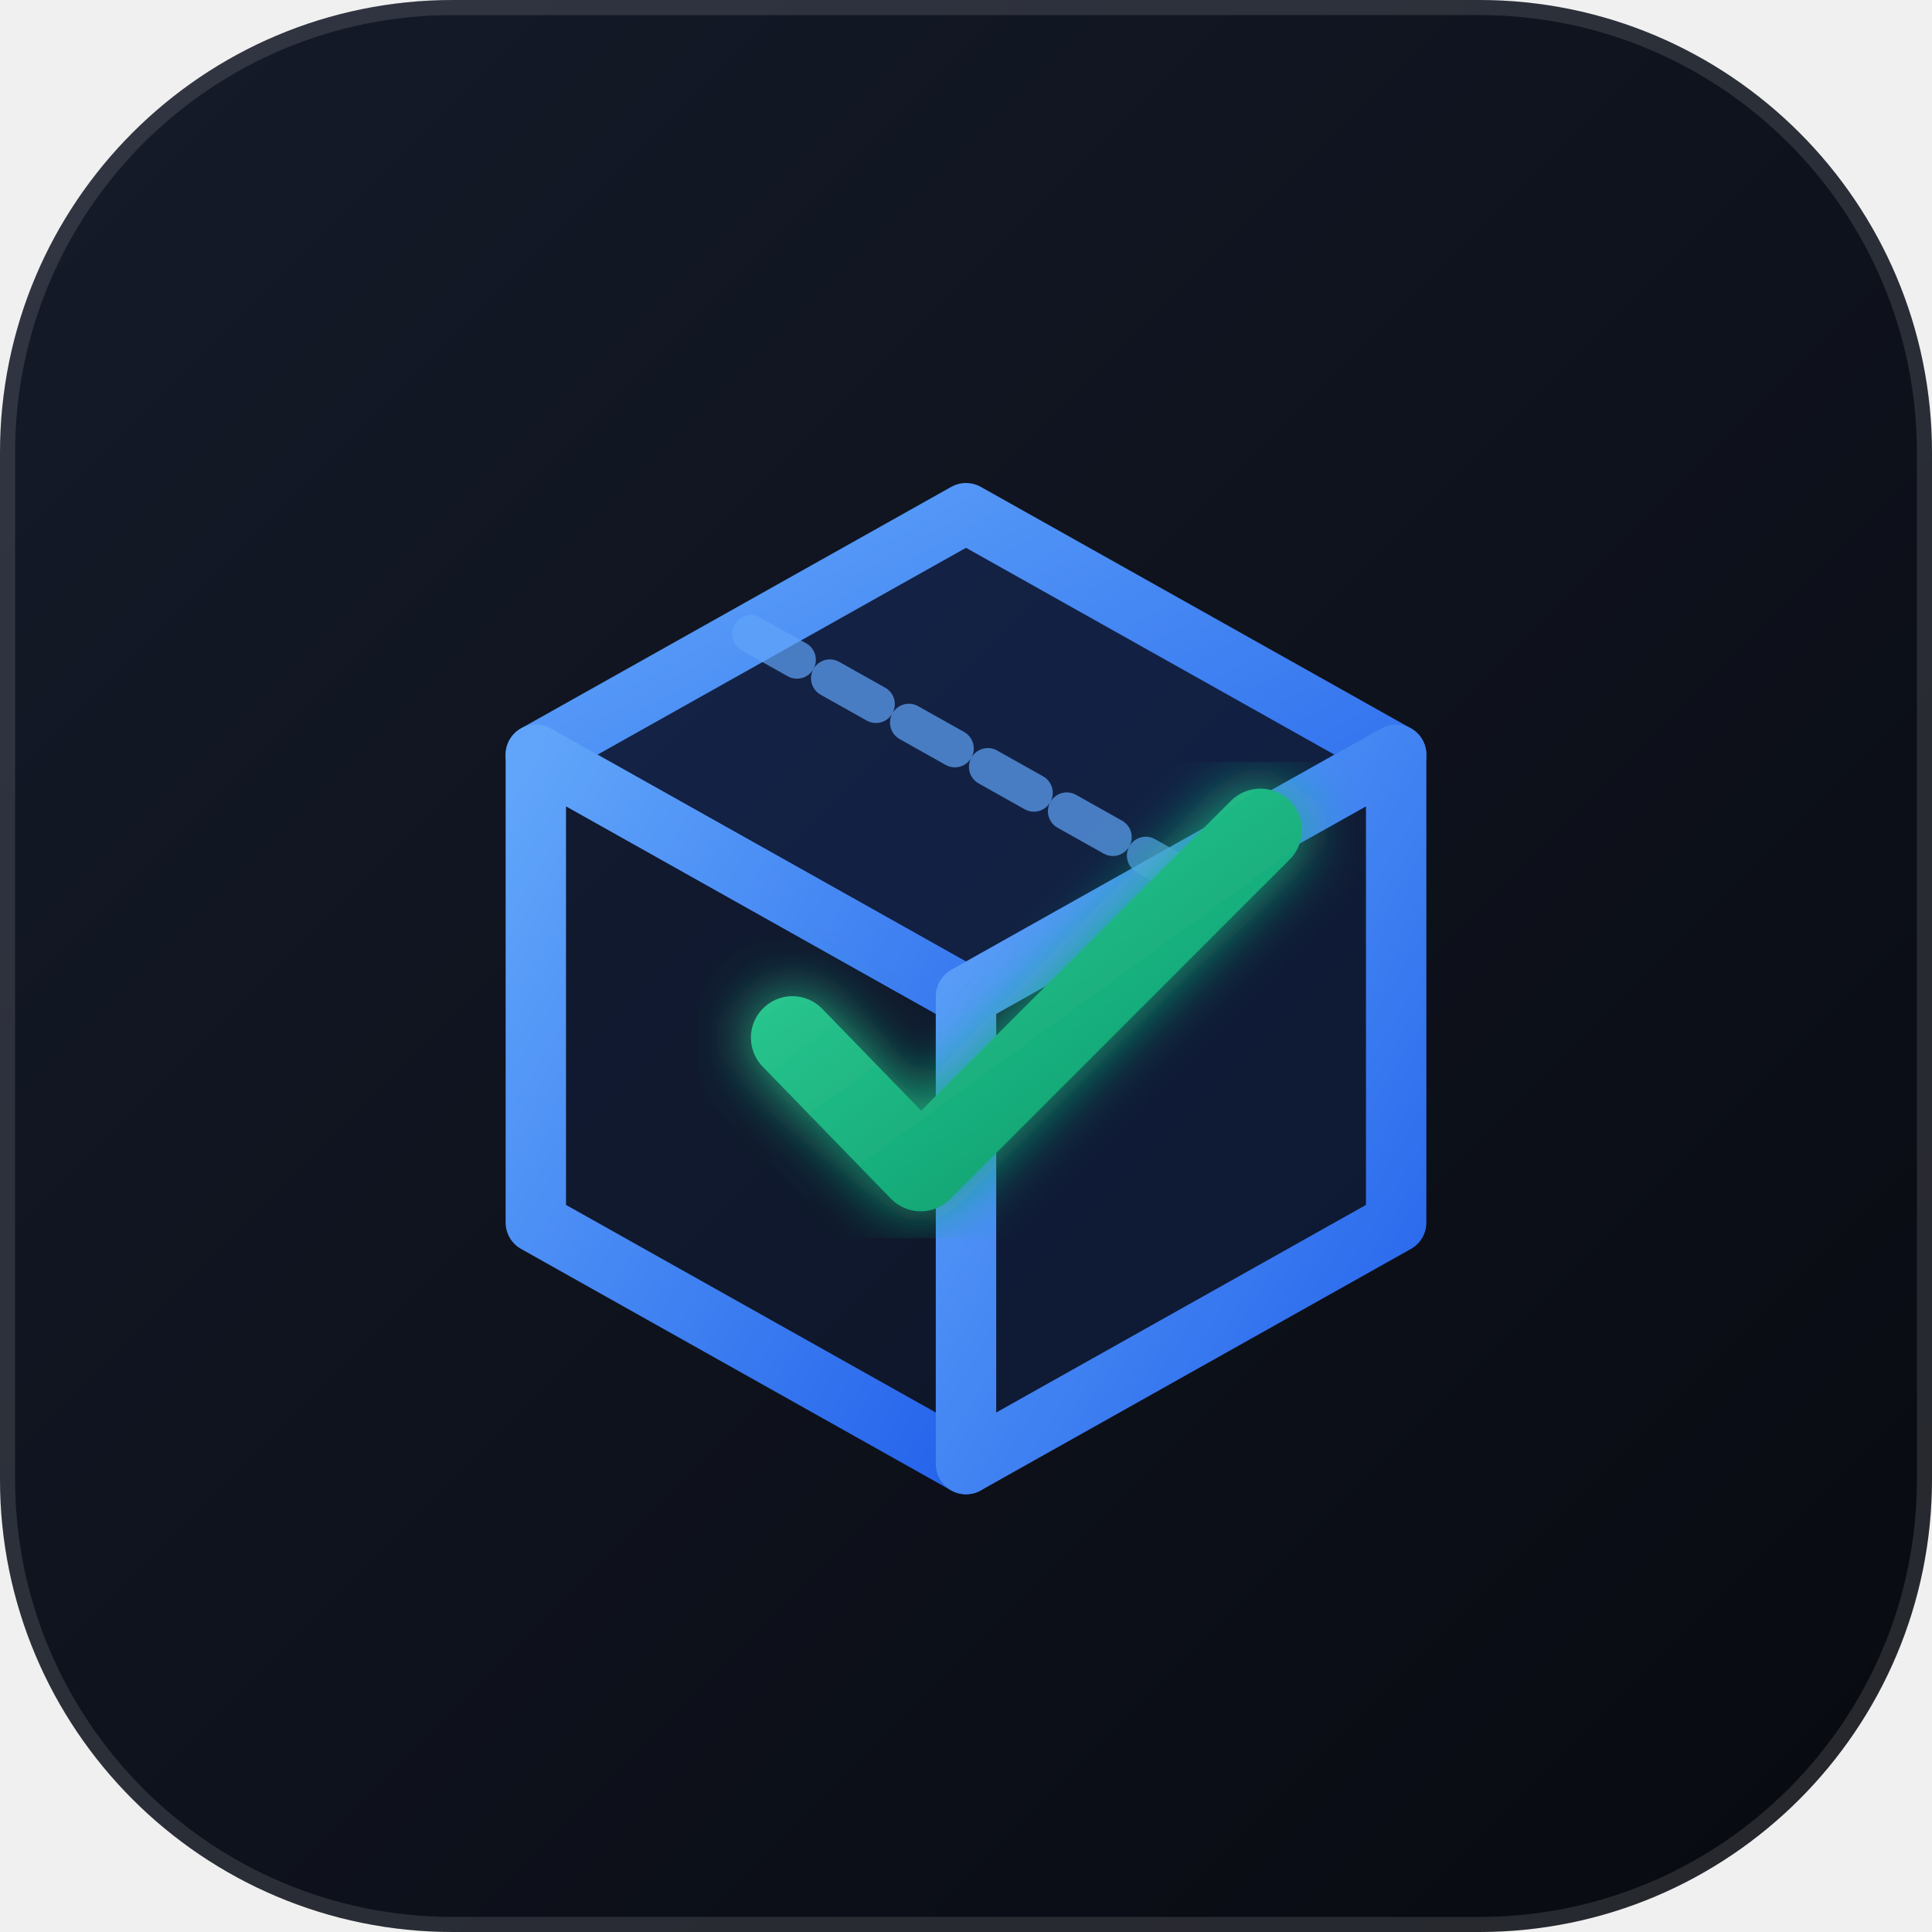
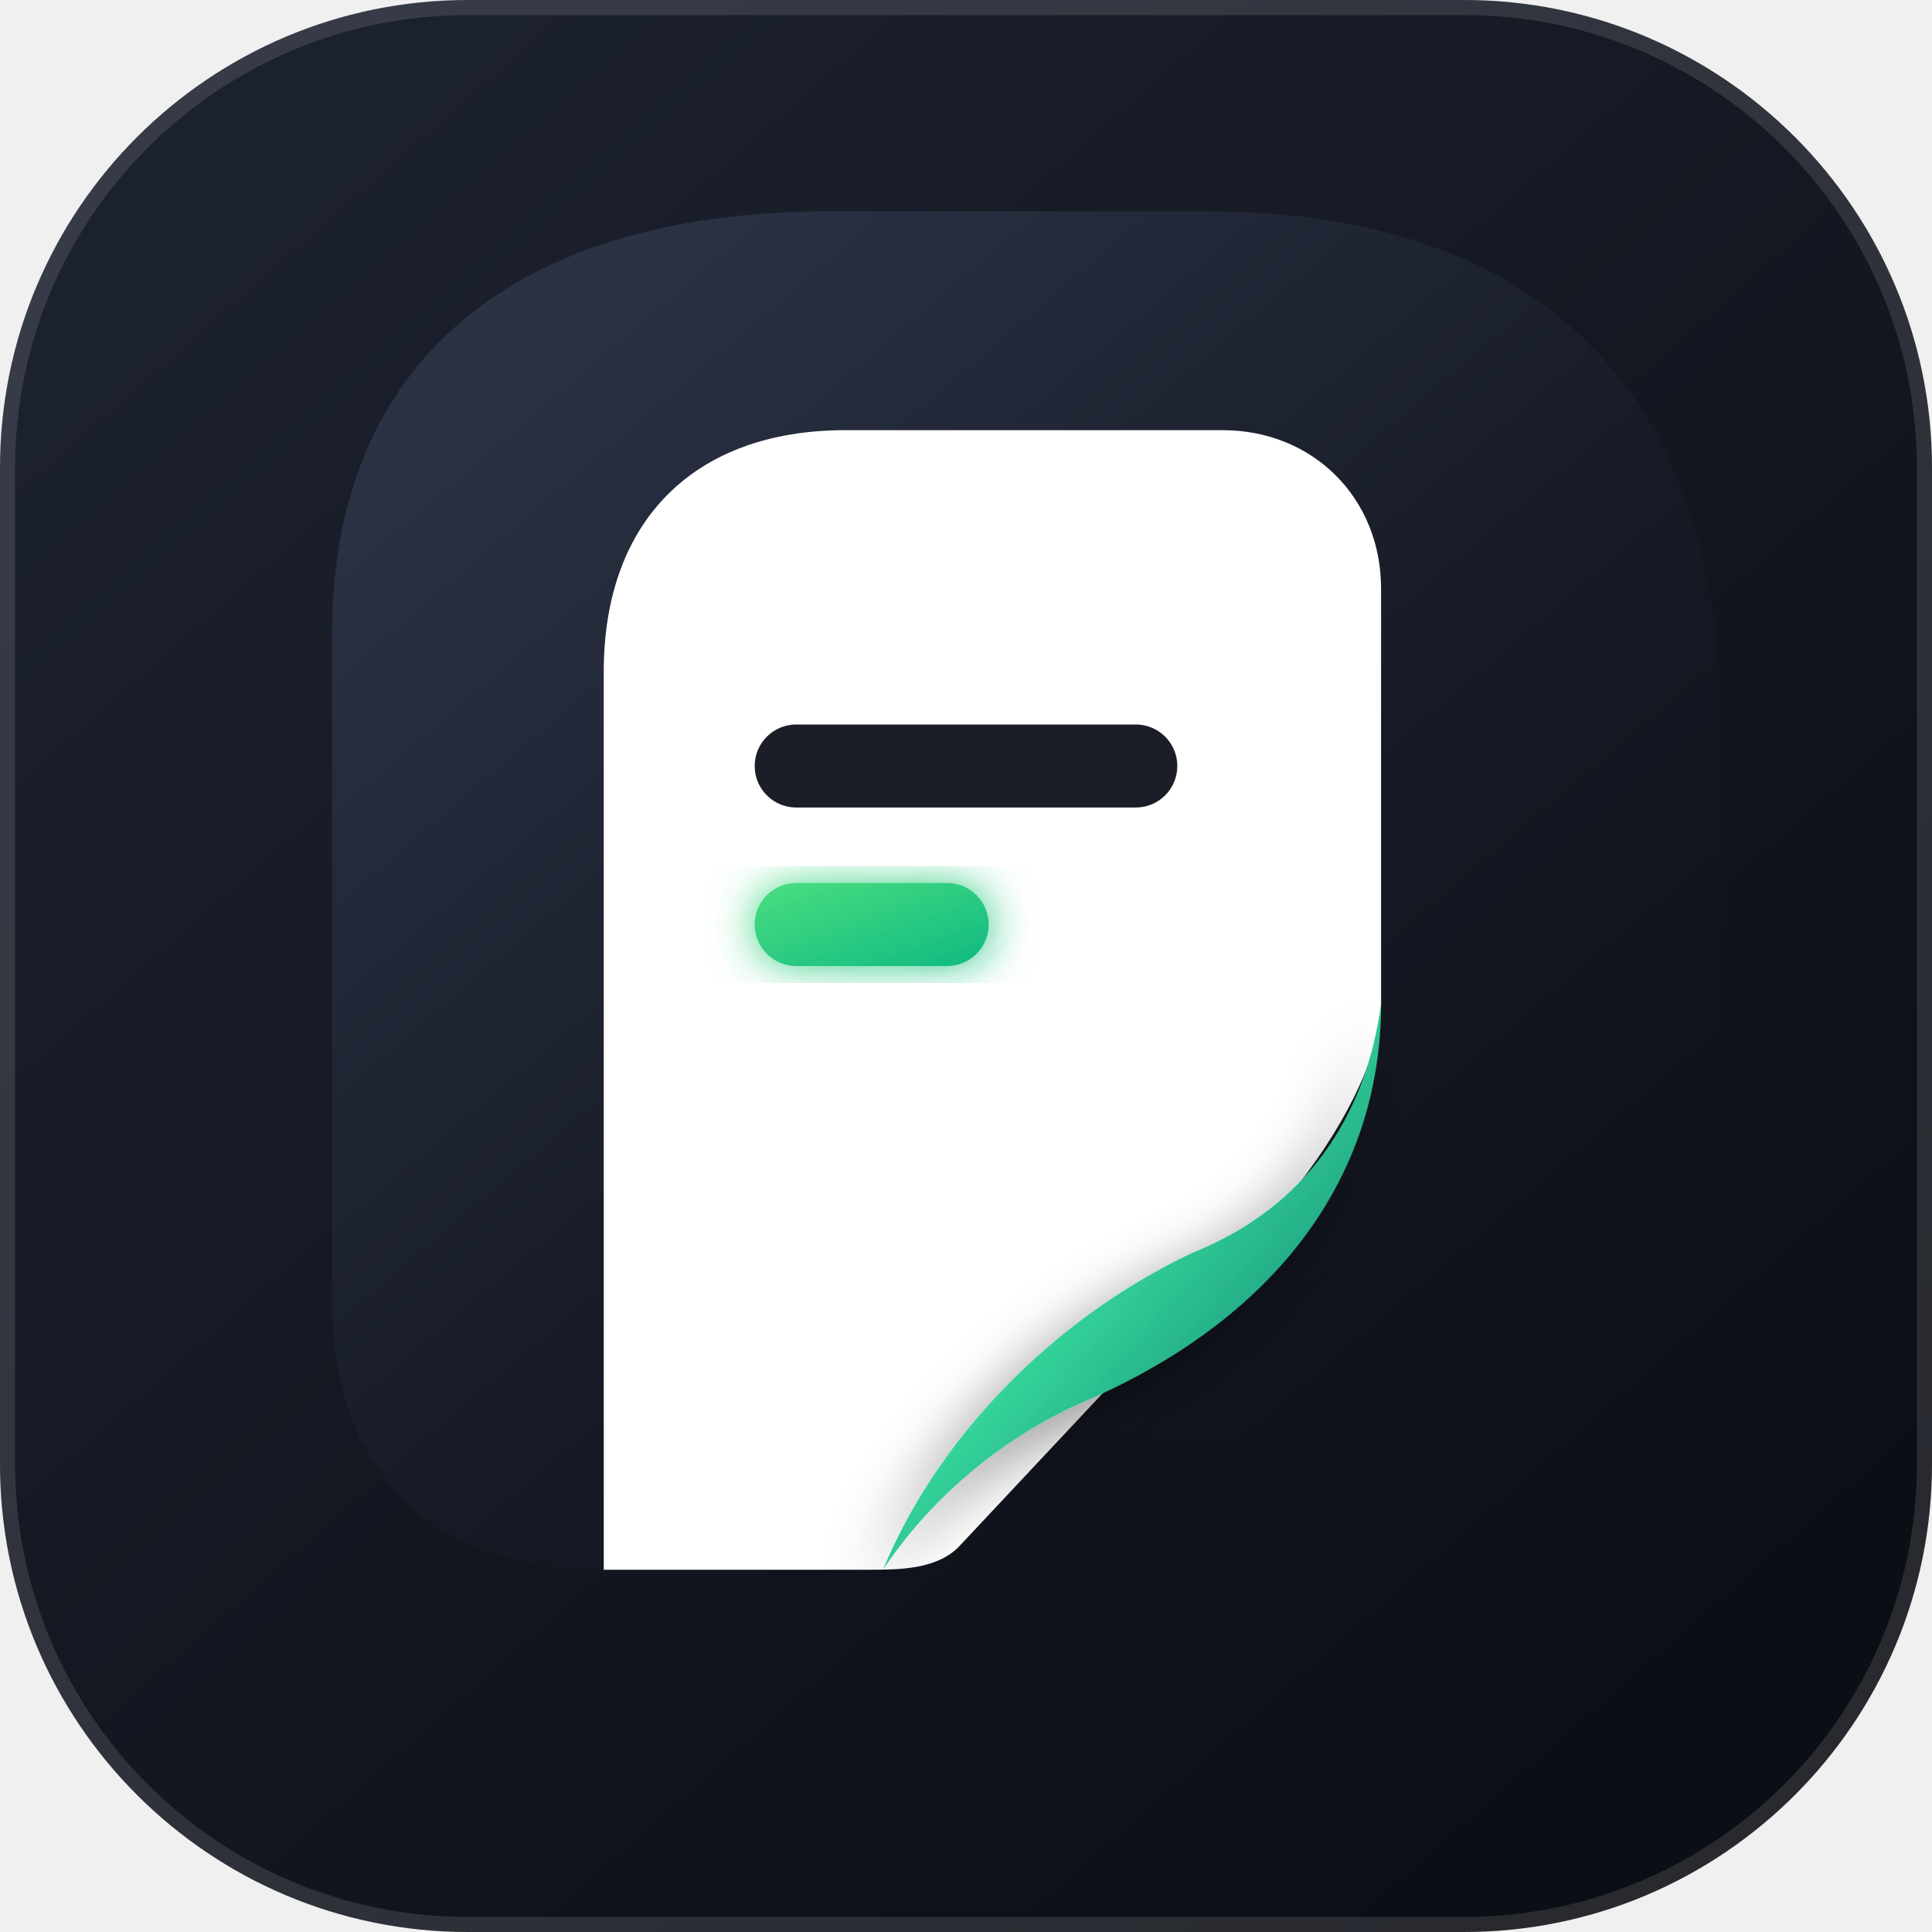
<svg xmlns="http://www.w3.org/2000/svg" viewBox="0 0 512 512" fill="none">
  <defs>
-     <linearGradient id="bgGrad" x1="0%" y1="0%" x2="100%" y2="100%">
-       <stop offset="0%" stop-color="#151b2a" />
-       <stop offset="100%" stop-color="#080a10" />
+     <linearGradient id="favBgGrad" x1="15%" y1="10%" x2="85%" y2="90%">
+       <stop offset="0%" stop-color="#1c212e" />
+       <stop offset="100%" stop-color="#0b0e14" />
    </linearGradient>
-     <linearGradient id="strokeGrad" x1="0%" y1="0%" x2="100%" y2="100%">
-       <stop offset="0%" stop-color="#60a5fa" />
-       <stop offset="100%" stop-color="#2563eb" />
+     <linearGradient id="favPBodyGrad" x1="15%" y1="10%" x2="85%" y2="90%">
+       <stop offset="0%" stop-color="#2a3244" />
+       <stop offset="60%" stop-color="#161924" />
+       <stop offset="100%" stop-color="#0f1118" />
    </linearGradient>
-     <linearGradient id="checkGrad" x1="0%" y1="0%" x2="100%" y2="100%">
-       <stop offset="0%" stop-color="#34d399" />
-       <stop offset="100%" stop-color="#059669" />
+     <linearGradient id="favJadeGrad" x1="0%" y1="0%" x2="100%" y2="100%">
+       <stop offset="0%" stop-color="#4ade80" />
+       <stop offset="100%" stop-color="#10b981" />
    </linearGradient>
-     <filter id="glow" x="-20%" y="-20%" width="140%" height="140%">
-       <feGaussianBlur stdDeviation="8" result="blur" />
+     <linearGradient id="favCurlGrad" x1="10%" y1="10%" x2="90%" y2="90%">
+       <stop offset="0%" stop-color="#6ee7b7" />
+       <stop offset="45%" stop-color="#34d399" />
+       <stop offset="100%" stop-color="#0f766e" />
+     </linearGradient>
+     <filter id="favCurlShadow" x="-30%" y="-30%" width="160%" height="160%">
+       <feDropShadow dx="-4" dy="6" stdDeviation="8" flood-color="#000000" flood-opacity="0.45" />
+     </filter>
+     <filter id="favIconGlow" x="-20%" y="-20%" width="140%" height="140%">
+       <feGaussianBlur stdDeviation="6" result="blur" />
      <feComposite in="SourceGraphic" in2="blur" operator="over" />
    </filter>
  </defs>
-   <rect width="512" height="512" rx="120" fill="url(#bgGrad)" />
-   <rect width="508" height="508" x="2" y="2" rx="118" stroke="rgba(255, 255, 255, 0.12)" stroke-width="4" />
-   <g transform="translate(256, 260)" stroke-linecap="round" stroke-linejoin="round">
-     <path d="M0 -124 L114 -60 L0 4 L-114 -60 Z" fill="rgba(37, 99, 235, 0.18)" stroke="url(#strokeGrad)" stroke-width="16" />
-     <path d="M-114 -60 L0 4 L0 128 L-114 64 Z" fill="rgba(37, 99, 235, 0.08)" stroke="url(#strokeGrad)" stroke-width="16" />
-     <path d="M0 4 L114 -60 L114 64 L0 128 Z" fill="rgba(37, 99, 235, 0.13)" stroke="url(#strokeGrad)" stroke-width="16" />
-     <path d="M-57 -92 L57 -28" stroke="rgba(96, 165, 250, 0.7)" stroke-width="10" stroke-dasharray="14 10" />
-     <path d="M-46 15 L-12 50 L78 -40" stroke="url(#checkGrad)" stroke-width="22" filter="url(#glow)" />
+   <rect width="512" height="512" rx="124" fill="url(#favBgGrad)" />
+   <rect width="508" height="508" x="2" y="2" rx="122" stroke="rgba(255, 255, 255, 0.12)" stroke-width="4" />
+   <g transform="translate(0, 0)">
+     <path d="M 160 416 C 114 416 88 390 88 344 L 88 168 C 88 96 136 56 220 56 L 320 56 C 408 56 456 104 456 192 L 456 244 C 456 332 408 380 320 380 L 264 380 C 258 380 252 384 250 390 C 244 406 236 416 216 416 Z" fill="url(#favPBodyGrad)" />
+     <path d="M 160 416 L 160 178 C 160 138 184 114 224 114 L 324 114 C 348 114 366 132 366 156 L 366 266 C 366 278 358 296 344 314 L 254 410 C 248 416 238 416 230 416 Z" fill="#FFFFFF" />
+     <rect x="200" y="192" width="112" height="22" rx="11" fill="#1b1e26" />
+     <rect x="200" y="234" width="62" height="22" rx="11" fill="url(#favJadeGrad)" filter="url(#favIconGlow)" />
+     <path d="M 366 266 C 366 312 338 350 286 372 C 264 382 246 398 234 416 C 248 382 278 350 316 332 C 346 320 362 296 366 266 Z" fill="url(#favCurlGrad)" filter="url(#favCurlShadow)" />
  </g>
</svg>
